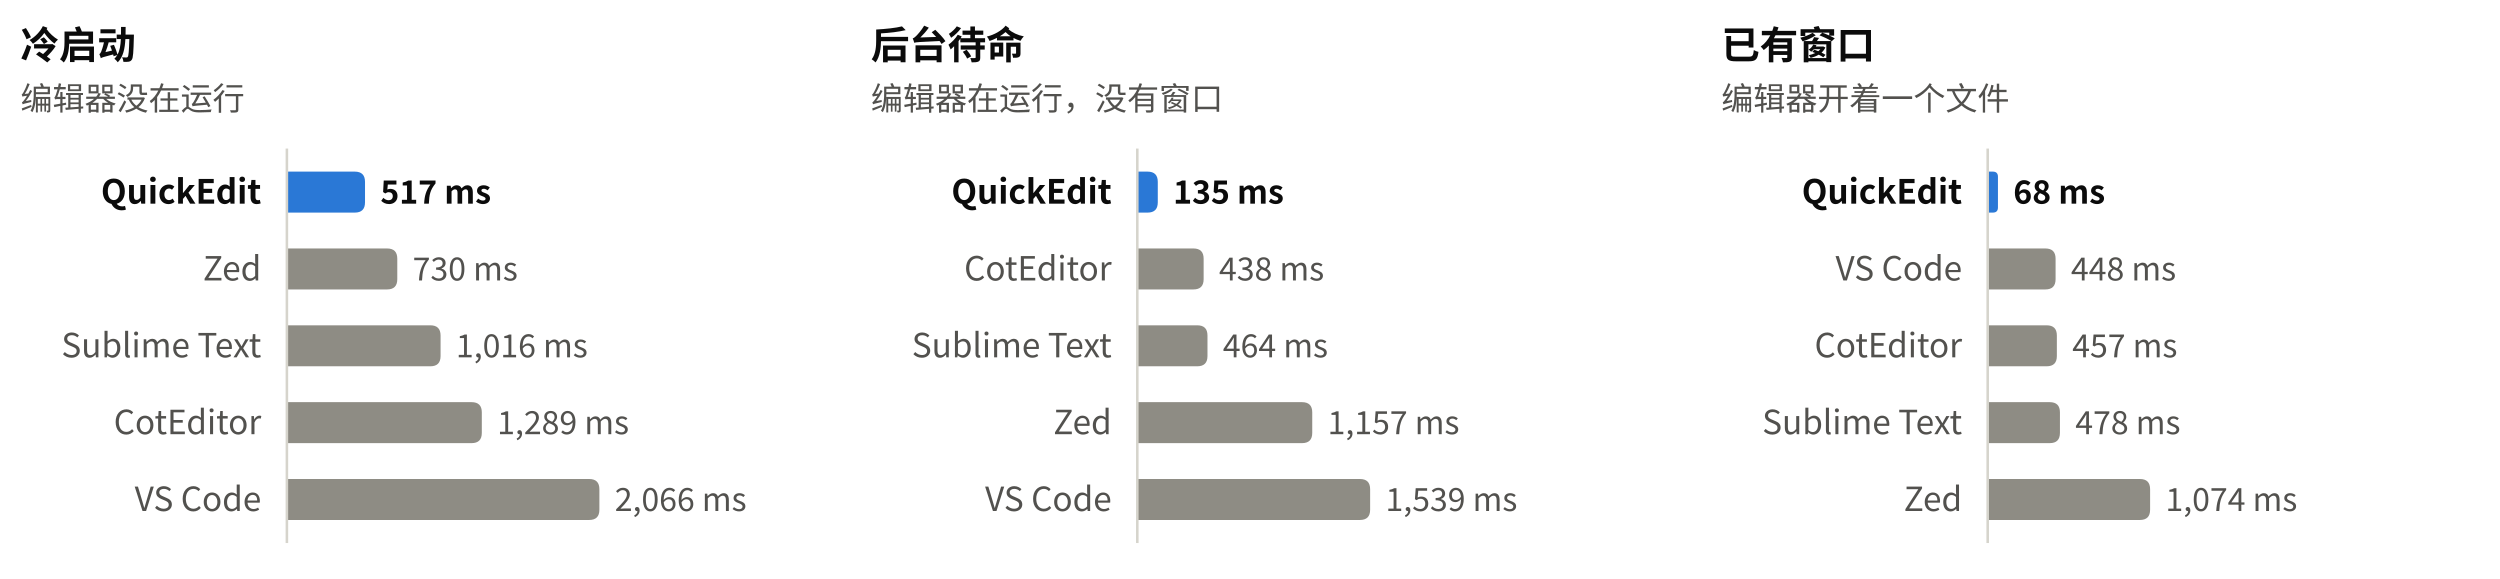
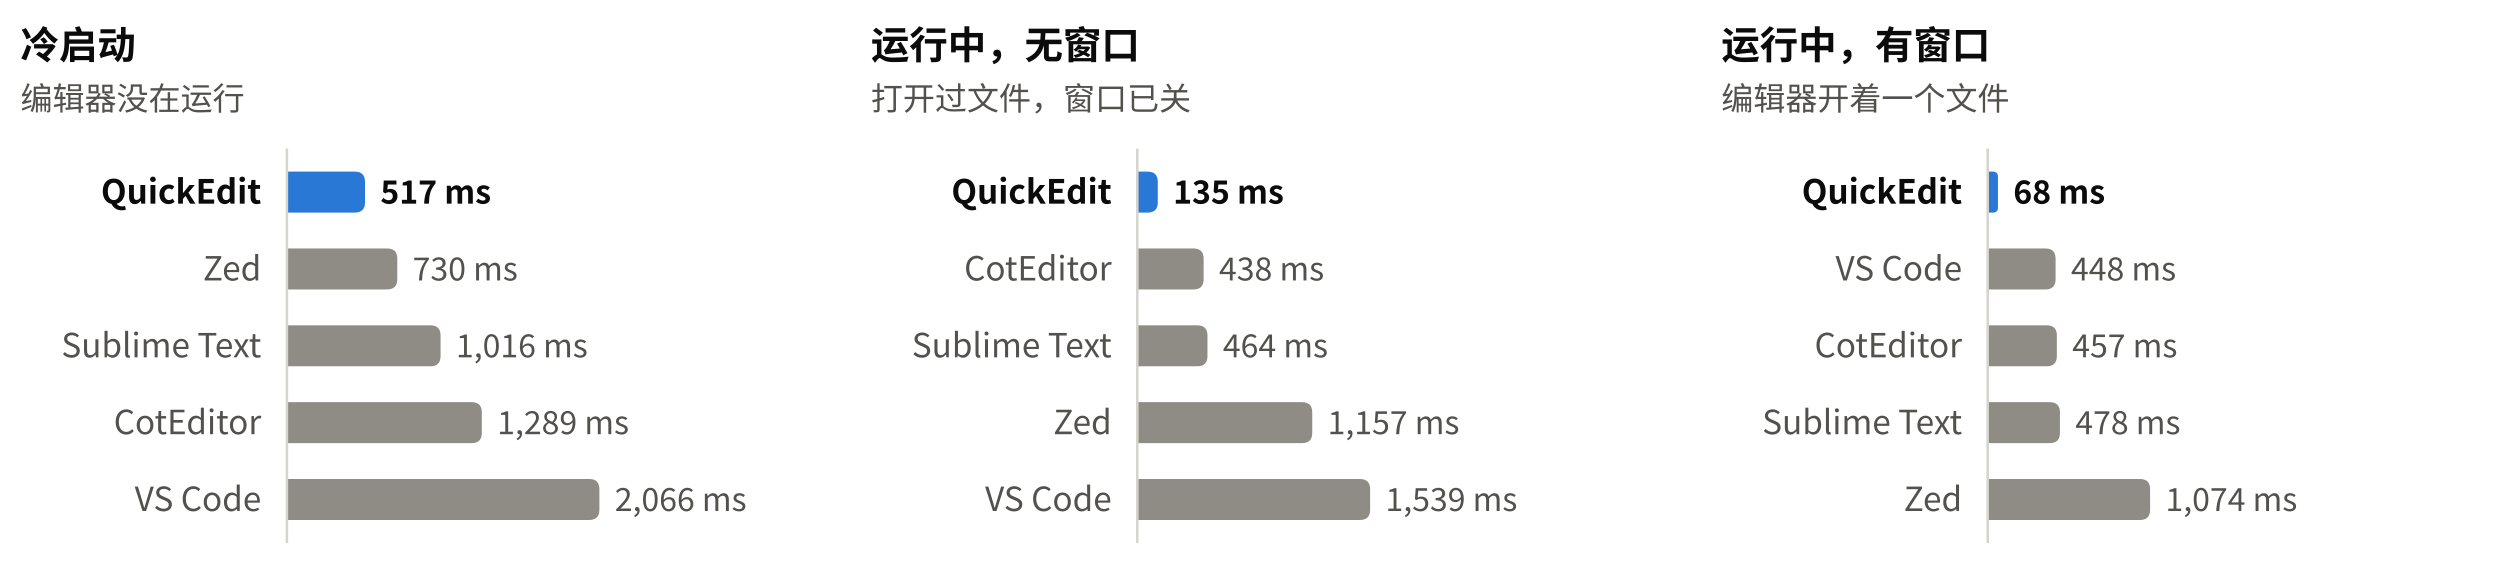
<svg xmlns="http://www.w3.org/2000/svg" width="976" height="226" viewBox="-8 -8 976 226" role="img" aria-label="打开 10.8 万行的 Go 文件，三种状态下各编辑器的毫秒数" font-family="-apple-system, BlinkMacSystemFont, &quot;Segoe UI&quot;, &quot;PingFang SC&quot;, &quot;Hiragino Sans GB&quot;, &quot;Noto Sans CJK SC&quot;, &quot;Microsoft YaHei&quot;, sans-serif">
  <text x="0.0" y="15.0" font-size="15" font-weight="600" fill="#0b0b0b" text-anchor="start" style="">冷启动</text>
  <text x="0.0" y="35.0" font-size="12.5" font-weight="400" fill="#52514e" text-anchor="start" style="">编辑器没在运行</text>
  <text x="94.0" y="71.5" font-size="13" font-weight="600" fill="#0b0b0b" text-anchor="end" style="">QuickEdit</text>
  <path d="M104.0,59.0 H130.5 Q134.5,59.0 134.5,63.0 V71.0 Q134.5,75.0 130.5,75.0 H104.0 Z" fill="#2a78d6" />
  <text x="140.5" y="71.5" font-size="12.5" font-weight="600" fill="#0b0b0b" text-anchor="start" style="font-variant-numeric: tabular-nums;">517 ms</text>
  <text x="94.0" y="101.5" font-size="13" font-weight="400" fill="#52514e" text-anchor="end" style="">Zed</text>
  <path d="M104.0,89.0 H143.1 Q147.1,89.0 147.1,93.0 V101.0 Q147.1,105.0 143.1,105.0 H104.0 Z" fill="#8e8c84" />
  <text x="153.1" y="101.5" font-size="12.5" font-weight="400" fill="#52514e" text-anchor="start" style="font-variant-numeric: tabular-nums;">730 ms</text>
  <text x="94.0" y="131.5" font-size="13" font-weight="400" fill="#52514e" text-anchor="end" style="">Sublime Text</text>
  <path d="M104.0,119.0 H160.0 Q164.0,119.0 164.0,123.0 V131.0 Q164.0,135.0 160.0,135.0 H104.0 Z" fill="#8e8c84" />
  <text x="170.0" y="131.5" font-size="12.5" font-weight="400" fill="#52514e" text-anchor="start" style="font-variant-numeric: tabular-nums;">1,016 ms</text>
  <text x="94.0" y="161.5" font-size="13" font-weight="400" fill="#52514e" text-anchor="end" style="">CotEditor</text>
  <path d="M104.0,149.0 H176.1 Q180.1,149.0 180.1,153.0 V161.0 Q180.1,165.0 176.1,165.0 H104.0 Z" fill="#8e8c84" />
  <text x="186.1" y="161.5" font-size="12.5" font-weight="400" fill="#52514e" text-anchor="start" style="font-variant-numeric: tabular-nums;">1,289 ms</text>
  <text x="94.0" y="191.5" font-size="13" font-weight="400" fill="#52514e" text-anchor="end" style="">VS Code</text>
  <path d="M104.0,179.0 H222.0 Q226.0,179.0 226.0,183.0 V191.0 Q226.0,195.0 222.0,195.0 H104.0 Z" fill="#8e8c84" />
  <text x="232.0" y="191.5" font-size="12.5" font-weight="400" fill="#52514e" text-anchor="start" style="font-variant-numeric: tabular-nums;">2,066 ms</text>
  <line x1="104.0" y1="50" x2="104.0" y2="204" stroke="#d6d4cc" stroke-width="1" />
-   <text x="332.0" y="15.0" font-size="15" font-weight="600" fill="#0b0b0b" text-anchor="start" style="">后台待命</text>
-   <text x="332.0" y="35.0" font-size="12.5" font-weight="400" fill="#52514e" text-anchor="start" style="">编辑器在运行，没有窗口</text>
+   <text x="332.0" y="15.0" font-size="15" font-weight="600" fill="#0b0b0b" text-anchor="start" style="">运行中，无窗口</text>
+   <text x="332.0" y="35.0" font-size="12.5" font-weight="400" fill="#52514e" text-anchor="start" style="">打开过文件，窗口已关</text>
  <text x="426.0" y="71.5" font-size="13" font-weight="600" fill="#0b0b0b" text-anchor="end" style="">QuickEdit</text>
  <path d="M436.0,59.0 H440.0 Q444.0,59.0 444.0,63.0 V71.0 Q444.0,75.0 440.0,75.0 H436.0 Z" fill="#2a78d6" />
  <text x="450.0" y="71.5" font-size="12.5" font-weight="600" fill="#0b0b0b" text-anchor="start" style="font-variant-numeric: tabular-nums;">135 ms</text>
  <text x="426.0" y="101.5" font-size="13" font-weight="400" fill="#52514e" text-anchor="end" style="">CotEditor</text>
  <path d="M436.0,89.0 H457.9 Q461.9,89.0 461.9,93.0 V101.0 Q461.9,105.0 457.9,105.0 H436.0 Z" fill="#8e8c84" />
  <text x="467.9" y="101.5" font-size="12.5" font-weight="400" fill="#52514e" text-anchor="start" style="font-variant-numeric: tabular-nums;">438 ms</text>
  <text x="426.0" y="131.5" font-size="13" font-weight="400" fill="#52514e" text-anchor="end" style="">Sublime Text</text>
  <path d="M436.0,119.0 H459.4 Q463.4,119.0 463.4,123.0 V131.0 Q463.4,135.0 459.4,135.0 H436.0 Z" fill="#8e8c84" />
  <text x="469.4" y="131.5" font-size="12.5" font-weight="400" fill="#52514e" text-anchor="start" style="font-variant-numeric: tabular-nums;">464 ms</text>
  <text x="426.0" y="161.5" font-size="13" font-weight="400" fill="#52514e" text-anchor="end" style="">Zed</text>
  <path d="M436.0,149.0 H500.3 Q504.3,149.0 504.3,153.0 V161.0 Q504.3,165.0 500.3,165.0 H436.0 Z" fill="#8e8c84" />
  <text x="510.3" y="161.5" font-size="12.5" font-weight="400" fill="#52514e" text-anchor="start" style="font-variant-numeric: tabular-nums;">1,157 ms</text>
  <text x="426.0" y="191.5" font-size="13" font-weight="400" fill="#52514e" text-anchor="end" style="">VS Code</text>
  <path d="M436.0,179.0 H522.9 Q526.9,179.0 526.9,183.0 V191.0 Q526.9,195.0 522.9,195.0 H436.0 Z" fill="#8e8c84" />
  <text x="532.9" y="191.5" font-size="12.5" font-weight="400" fill="#52514e" text-anchor="start" style="font-variant-numeric: tabular-nums;">1,539 ms</text>
  <line x1="436.0" y1="50" x2="436.0" y2="204" stroke="#d6d4cc" stroke-width="1" />
-   <text x="664.0" y="15.0" font-size="15" font-weight="600" fill="#0b0b0b" text-anchor="start" style="">已有窗口</text>
+   <text x="664.0" y="15.0" font-size="15" font-weight="600" fill="#0b0b0b" text-anchor="start" style="">运行中，有窗口</text>
  <text x="664.0" y="35.0" font-size="12.5" font-weight="400" fill="#52514e" text-anchor="start" style="">编辑器开着一个文件</text>
  <text x="758.0" y="71.5" font-size="13" font-weight="600" fill="#0b0b0b" text-anchor="end" style="">QuickEdit</text>
  <path d="M768.0,59.0 H770.0 Q772.0,59.0 772.0,61.0 V73.0 Q772.0,75.0 770.0,75.0 H768.0 Z" fill="#2a78d6" />
  <text x="778.0" y="71.5" font-size="12.5" font-weight="600" fill="#0b0b0b" text-anchor="start" style="font-variant-numeric: tabular-nums;">68 ms</text>
  <text x="758.0" y="101.5" font-size="13" font-weight="400" fill="#52514e" text-anchor="end" style="">VS Code</text>
  <path d="M768.0,89.0 H790.5 Q794.5,89.0 794.5,93.0 V101.0 Q794.5,105.0 790.5,105.0 H768.0 Z" fill="#8e8c84" />
  <text x="800.5" y="101.5" font-size="12.5" font-weight="400" fill="#52514e" text-anchor="start" style="font-variant-numeric: tabular-nums;">448 ms</text>
  <text x="758.0" y="131.5" font-size="13" font-weight="400" fill="#52514e" text-anchor="end" style="">CotEditor</text>
  <path d="M768.0,119.0 H791.0 Q795.0,119.0 795.0,123.0 V131.0 Q795.0,135.0 791.0,135.0 H768.0 Z" fill="#8e8c84" />
  <text x="801.0" y="131.5" font-size="12.5" font-weight="400" fill="#52514e" text-anchor="start" style="font-variant-numeric: tabular-nums;">457 ms</text>
  <text x="758.0" y="161.5" font-size="13" font-weight="400" fill="#52514e" text-anchor="end" style="">Sublime Text</text>
  <path d="M768.0,149.0 H792.2 Q796.2,149.0 796.2,153.0 V161.0 Q796.2,165.0 792.2,165.0 H768.0 Z" fill="#8e8c84" />
  <text x="802.2" y="161.5" font-size="12.5" font-weight="400" fill="#52514e" text-anchor="start" style="font-variant-numeric: tabular-nums;">478 ms</text>
  <text x="758.0" y="191.5" font-size="13" font-weight="400" fill="#52514e" text-anchor="end" style="">Zed</text>
  <path d="M768.0,179.0 H827.4 Q831.4,179.0 831.4,183.0 V191.0 Q831.4,195.0 827.4,195.0 H768.0 Z" fill="#8e8c84" />
  <text x="837.4" y="191.5" font-size="12.5" font-weight="400" fill="#52514e" text-anchor="start" style="font-variant-numeric: tabular-nums;">1,074 ms</text>
  <line x1="768.0" y1="50" x2="768.0" y2="204" stroke="#d6d4cc" stroke-width="1" />
</svg>
